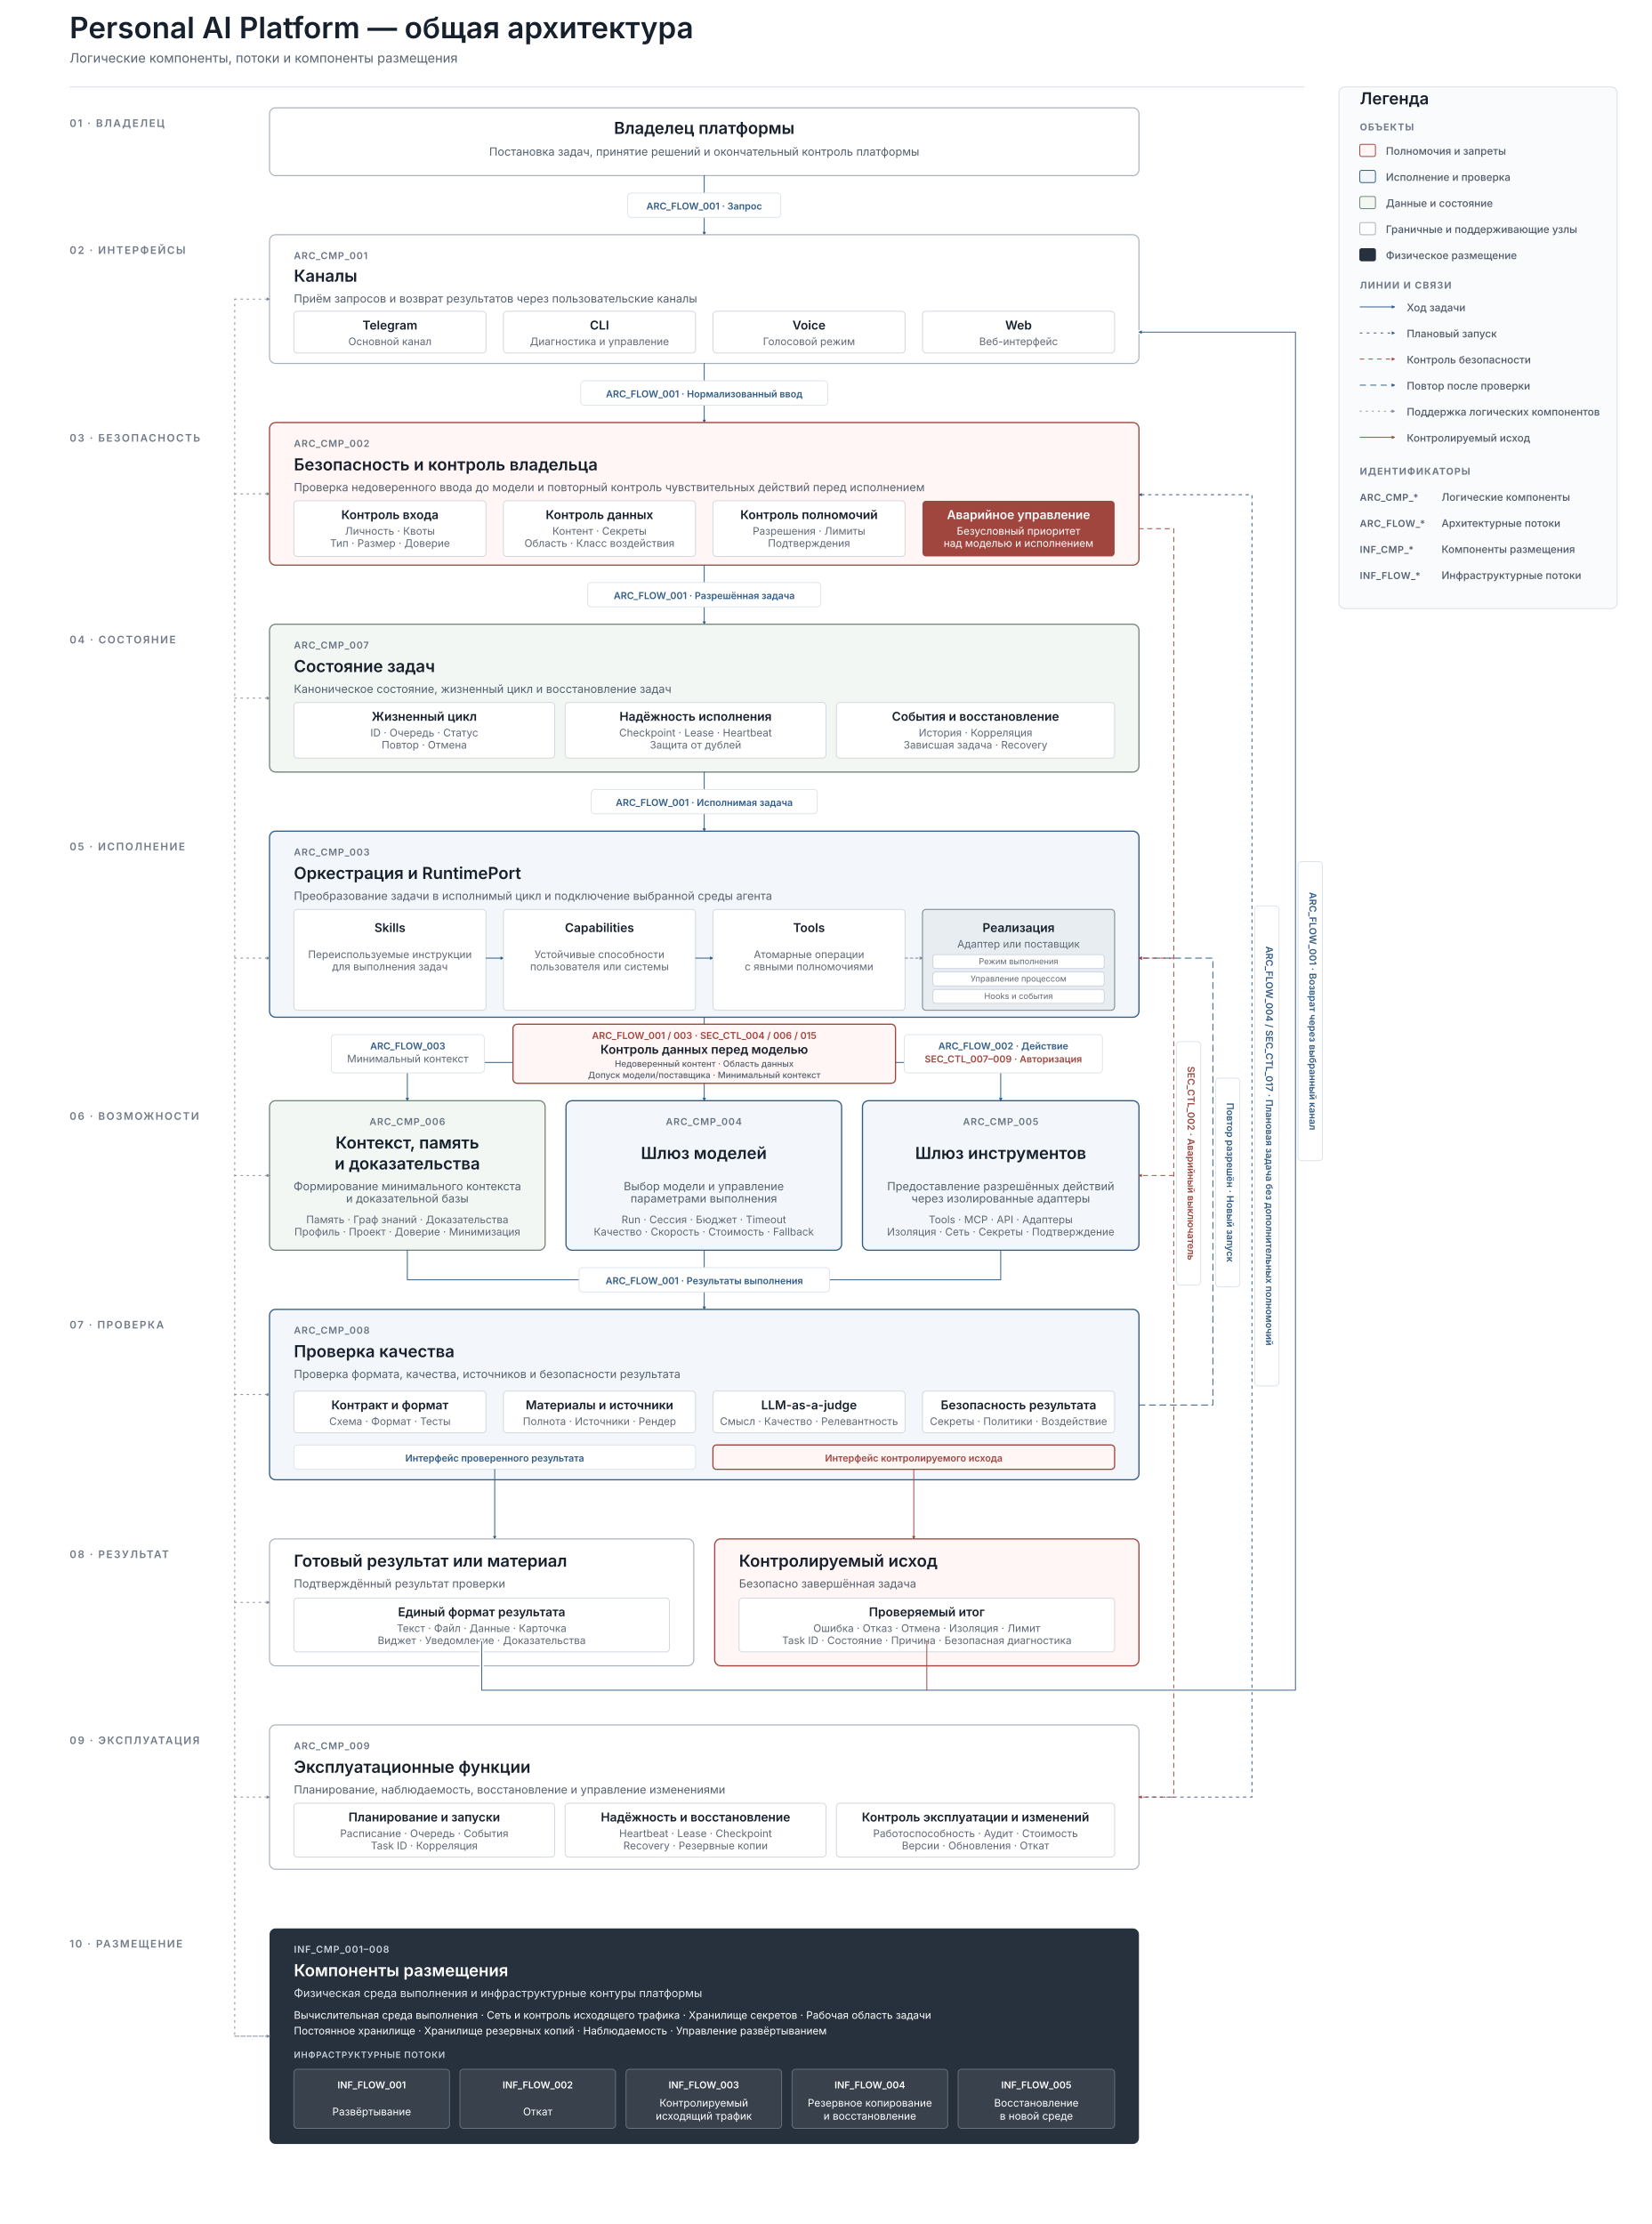
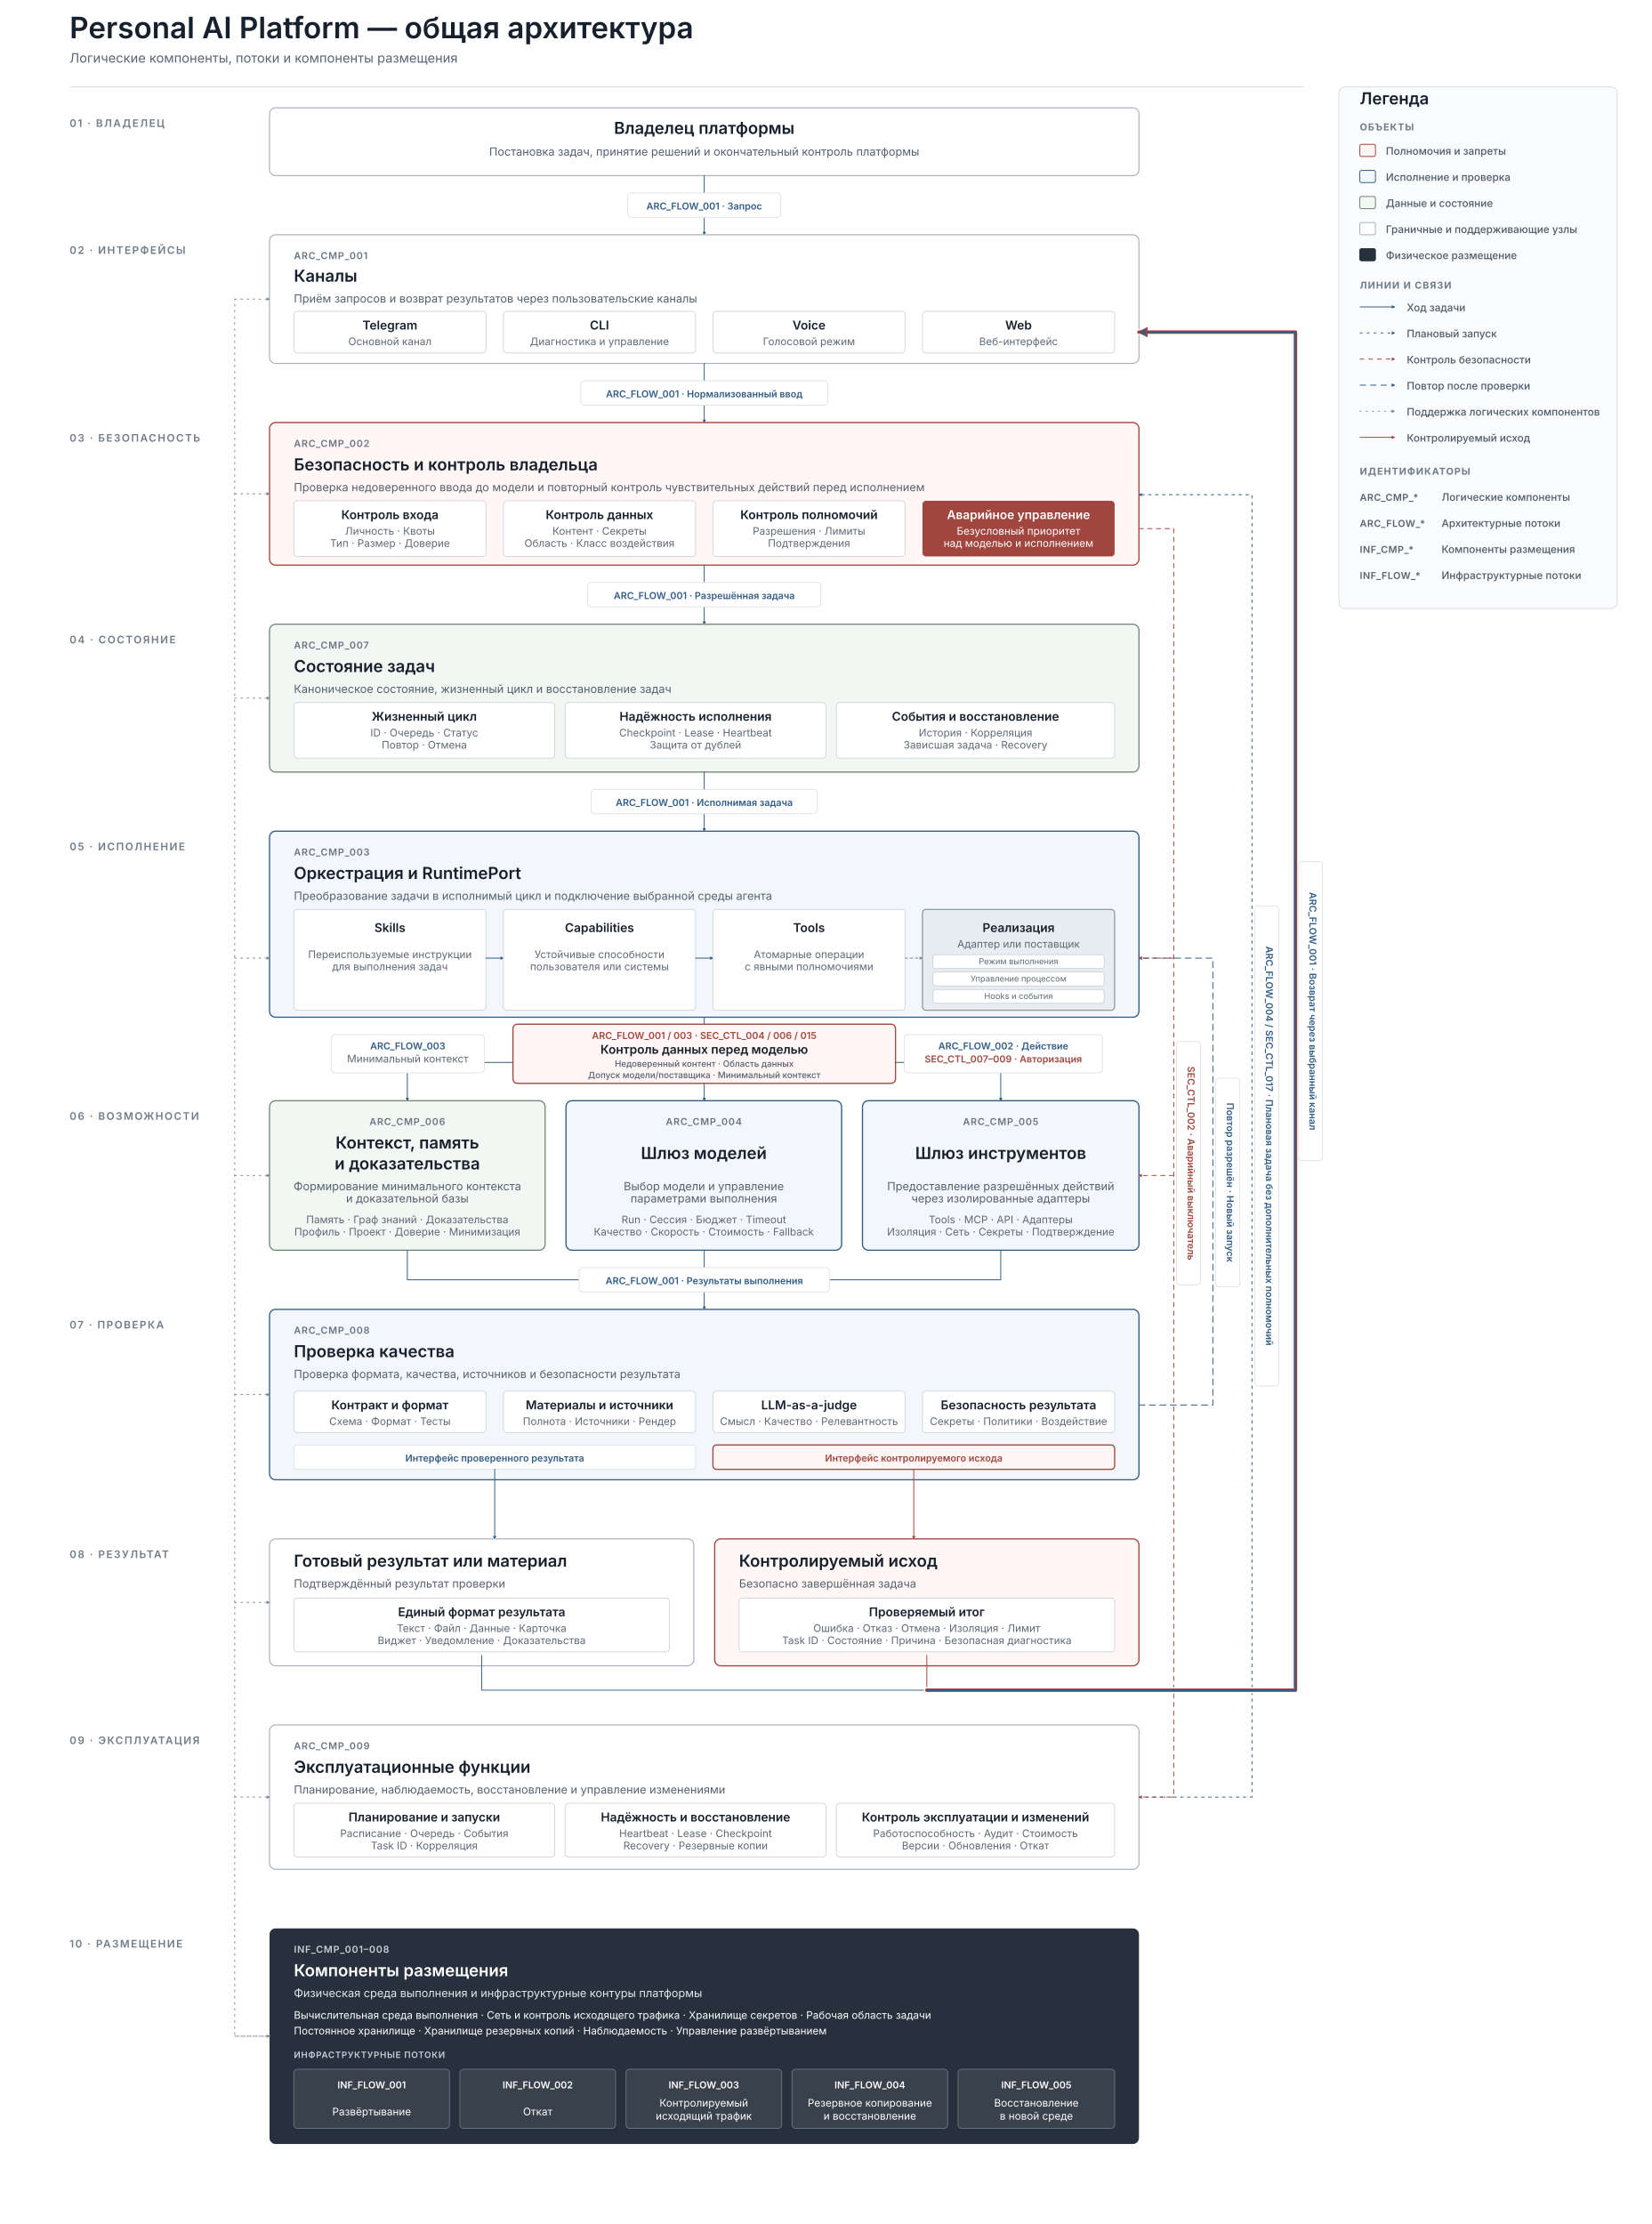
<svg xmlns="http://www.w3.org/2000/svg" width="1900" height="2558" viewBox="0 0 1900 2558" role="img" aria-labelledby="title desc">
  <defs>
    <marker id="arrow-main" viewBox="0 0 10 10" refX="8.2" refY="5" markerWidth="4" markerHeight="4" orient="auto-start-reverse">
      <path d="M0 0L10 5L0 10Z" fill="#315C88" />
    </marker>
    <marker id="arrow-control" viewBox="0 0 10 10" refX="8.2" refY="5" markerWidth="4" markerHeight="4" orient="auto-start-reverse">
      <path d="M0 0L10 5L0 10Z" fill="#A1463F" />
+     </marker>
+     <marker id="arrow-return-dual" viewBox="0 0 12 12" refX="10" refY="6" markerWidth="12" markerHeight="12" markerUnits="userSpaceOnUse" orient="auto">
+       <path d="M0 0L12 6L0 12Z" fill="#A1463F" />
+       <path d="M2.4 2.2L9.6 6L2.4 9.8Z" fill="#315C88" />
    </marker>
    <marker id="arrow-support" viewBox="0 0 10 10" refX="8.2" refY="5" markerWidth="4" markerHeight="4" orient="auto-start-reverse">
      <path d="M0 0L10 5L0 10Z" fill="#7D8895" />
    </marker>
    <marker id="arrow-infra" viewBox="0 0 10 10" refX="8.2" refY="5" markerWidth="4" markerHeight="4" orient="auto-start-reverse">
      <path d="M0 0L10 5L0 10Z" fill="#D6DEE7" />
    </marker>
    <style>
      text { font-family: Inter, "Segoe UI", Arial, sans-serif; fill: #17202D; }
      .title { font-size: 34px; font-weight: 600; }
      .subtitle { font-size: 15px; font-weight: 400; fill: #596574; }
      .legend { font-size: 12px; font-weight: 500; fill: #4E5A68; }
      .legend-id { font-size: 11px; font-weight: 600; letter-spacing: 0.5px; fill: #566271; }
      .legend-section { font-size: 11px; font-weight: 700; letter-spacing: 1px; fill: #707B89; }
      .layer-no { font-size: 12px; font-weight: 600; letter-spacing: 1.5px; fill: #707B89; }
      .component-id { font-size: 11px; font-weight: 600; letter-spacing: 0.8px; fill: #687482; }
      .component-title { font-size: 19px; font-weight: 600; }
      .component-text { font-size: 13px; font-weight: 400; fill: #53606E; }
      .small-title { font-size: 14px; font-weight: 600; }
      .small-text { font-size: 12px; font-weight: 400; fill: #5E6875; }
      .micro-text { font-size: 10.5px; font-weight: 400; fill: #5E6875; }
      .implementation-sub-text { font-size: 9.5px; font-weight: 400; fill: #5E6875; }
      .flow-text { font-size: 11px; font-weight: 600; fill: #315C88; }
      .control-flow-text { font-size: 11px; font-weight: 600; fill: #A1463F; }
      .inverse-title { font-size: 14px; font-weight: 600; fill: #FFFFFF; }
      .inverse-text { font-size: 12px; font-weight: 400; fill: #FFFFFF; }
      .infra-component-id { font-size: 11px; font-weight: 600; letter-spacing: 0.8px; fill: #C8D1DB; }
      .infra-component-title { font-size: 19px; font-weight: 600; fill: #FFFFFF; }
      .infra-component-text { font-size: 13px; font-weight: 400; fill: #E3E8EE; }
      .infra-small-text { font-size: 12px; font-weight: 400; fill: #FFFFFF; }
      .infra-chip { font-size: 11px; font-weight: 600; fill: #FFFFFF; }
      .infra-header { font-size: 10px; font-weight: 600; letter-spacing: 0.7px; fill: #C8D1DB; }
      .infra-inner-card { fill: #FFFFFF; fill-opacity: 0.08; stroke: #66717E; stroke-width: 1; }
      .main-line { fill: none; stroke: #315C88; stroke-width: 1; stroke-linecap: round; stroke-linejoin: round; marker-end: url(#arrow-main); }
      .branch-line { fill: none; stroke: #315C88; stroke-width: 1; stroke-linecap: round; stroke-linejoin: round; marker-end: url(#arrow-main); }
      .bus-line { fill: none; stroke: #315C88; stroke-width: 1; stroke-linecap: round; stroke-linejoin: round; }
      .retry-line { fill: none; stroke: #315C88; stroke-width: 1; stroke-dasharray: 7 5; stroke-linecap: round; stroke-linejoin: round; marker-end: url(#arrow-main); }
      .control-line { fill: none; stroke: #A1463F; stroke-width: 1; stroke-dasharray: 5 5; stroke-linecap: round; stroke-linejoin: round; marker-end: url(#arrow-control); }
      .control-rail { fill: none; stroke: #A1463F; stroke-width: 1; stroke-dasharray: 5 5; stroke-linecap: round; stroke-linejoin: round; }
      .failure-line { fill: none; stroke: #A1463F; stroke-width: 1; stroke-linecap: round; stroke-linejoin: round; marker-end: url(#arrow-control); }
      .scheduled-line { fill: none; stroke: #315C88; stroke-width: 1; stroke-dasharray: 3 5; stroke-linecap: round; stroke-linejoin: round; marker-end: url(#arrow-main); }
      .support-line { fill: none; stroke: #7D8895; stroke-width: 1; stroke-dasharray: 2 5; stroke-linecap: round; stroke-linejoin: round; marker-end: url(#arrow-support); }
      .support-rail { fill: none; stroke: #7D8895; stroke-width: 1; stroke-dasharray: 2 5; stroke-linecap: round; stroke-linejoin: round; }
      .neutral-card { fill: #FFFFFF; stroke: #A7B0BB; stroke-width: 1.2; }
      .control-card { fill: #FFF6F5; stroke: #A1463F; stroke-width: 1.4; }
      .execution-card { fill: #F3F7FB; stroke: #315C88; stroke-width: 1.4; }
      .data-card { fill: #F3F7F4; stroke: #6C8173; stroke-width: 1.3; }
      .inner-card { fill: #FFFFFF; stroke: #D1D7DE; stroke-width: 1; }
      .implementation-pill { fill: #E8EDF2; stroke: #7D8895; stroke-width: 1.1; }
      .implementation-sub { fill: #FFFFFF; stroke: #C3CCD5; stroke-width: 0.8; }
      .implementation-link { fill: none; stroke: #7D8895; stroke-width: 1; stroke-dasharray: 3 3; stroke-linecap: round; marker-end: url(#arrow-support); }
      .detail-panel { fill: #FAFBFC; stroke: #D7DCE2; stroke-width: 1; }
      .flow-label { fill: #FFFFFF; stroke: #D9E1E8; stroke-width: 0.9; }
      .gate-note { font-size: 10px; font-weight: 500; fill: #53606E; }
    </style>
  </defs>
  <rect width="1900" height="2558" fill="#FFFFFF" />
  <text x="80" y="44" class="title">Personal AI Platform — общая архитектура</text>
  <text x="80" y="72" class="subtitle">Логические компоненты, потоки и компоненты размещения</text>
  <line x1="80" y1="100" x2="1500" y2="100" stroke="#D7DCE2" />
  <g>
    <rect x="1540" y="100" width="320" height="600" rx="7" fill="#FAFBFC" stroke="#D7DCE2" stroke-width="1" />
    <text x="1564" y="120" class="component-title">Легенда</text>
    <text x="1564" y="150" class="legend-section">ОБЪЕКТЫ</text>
    <rect x="1564" y="166" width="18" height="14" rx="2" fill="#FFF6F5" stroke="#A1463F" />
    <text x="1594" y="178" class="legend">Полномочия и запреты</text>
    <rect x="1564" y="196" width="18" height="14" rx="2" fill="#F3F7FB" stroke="#315C88" />
    <text x="1594" y="208" class="legend">Исполнение и проверка</text>
    <rect x="1564" y="226" width="18" height="14" rx="2" fill="#F3F7F4" stroke="#6C8173" />
    <text x="1594" y="238" class="legend">Данные и состояние</text>
    <rect x="1564" y="256" width="18" height="14" rx="2" fill="#FFFFFF" stroke="#A7B0BB" />
    <text x="1594" y="268" class="legend">Граничные и поддерживающие узлы</text>
    <rect x="1564" y="286" width="18" height="14" rx="2" fill="#27313D" stroke="#27313D" />
    <text x="1594" y="298" class="legend">Физическое размещение</text>
    <text x="1564" y="332" class="legend-section">ЛИНИИ И СВЯЗИ</text>
    <line x1="1564" y1="353" x2="1604" y2="353" stroke="#315C88" stroke-width="1" marker-end="url(#arrow-main)" />
    <text x="1618" y="358" class="legend">Ход задачи</text>
    <line x1="1564" y1="383" x2="1604" y2="383" stroke="#315C88" stroke-width="1" stroke-dasharray="3 5" marker-end="url(#arrow-main)" />
    <text x="1618" y="388" class="legend">Плановый запуск</text>
    <line x1="1564" y1="413" x2="1604" y2="413" stroke="#A1463F" stroke-width="1" stroke-dasharray="5 5" marker-end="url(#arrow-control)" />
    <text x="1618" y="418" class="legend">Контроль безопасности</text>
    <line x1="1564" y1="443" x2="1604" y2="443" stroke="#315C88" stroke-width="1" stroke-dasharray="7 5" marker-end="url(#arrow-main)" />
    <text x="1618" y="448" class="legend">Повтор после проверки</text>
    <line x1="1564" y1="473" x2="1604" y2="473" stroke="#7D8895" stroke-width="1" stroke-dasharray="2 5" marker-end="url(#arrow-support)" />
    <text x="1618" y="478" class="legend">Поддержка логических компонентов</text>
    <line x1="1564" y1="503" x2="1604" y2="503" stroke="#A1463F" stroke-width="1" marker-end="url(#arrow-control)" />
    <text x="1618" y="508" class="legend">Контролируемый исход</text>
    <text x="1564" y="546" class="legend-section">ИДЕНТИФИКАТОРЫ</text>
    <text x="1564" y="576" class="legend-id">ARC_CMP_*</text>
    <text x="1658" y="576" class="legend">Логические компоненты</text>
    <text x="1564" y="606" class="legend-id">ARC_FLOW_*</text>
    <text x="1658" y="606" class="legend">Архитектурные потоки</text>
    <text x="1564" y="636" class="legend-id">INF_CMP_*</text>
    <text x="1658" y="636" class="legend">Компоненты размещения</text>
    <text x="1564" y="666" class="legend-id">INF_FLOW_*</text>
    <text x="1658" y="666" class="legend">Инфраструктурные потоки</text>
  </g>
  <g transform="translate(0 -110)">
    <g>
      <text x="80" y="256" class="layer-no">01 · ВЛАДЕЛЕЦ</text>
      <text x="80" y="402" class="layer-no">02 · ИНТЕРФЕЙСЫ</text>
      <text x="80" y="618" class="layer-no">03 · БЕЗОПАСНОСТЬ</text>
      <text x="80" y="850" class="layer-no">04 · СОСТОЯНИЕ</text>
      <text x="80" y="1088" class="layer-no">05 · ИСПОЛНЕНИЕ</text>
      <text x="80" y="1398" class="layer-no">06 · ВОЗМОЖНОСТИ</text>
      <text x="80" y="1638" class="layer-no">07 · ПРОВЕРКА</text>
      <text x="80" y="1902" class="layer-no">08 · РЕЗУЛЬТАТ</text>
      <text x="80" y="2116" class="layer-no">09 · ЭКСПЛУАТАЦИЯ</text>
      <text x="80" y="2350" class="layer-no">10 · РАЗМЕЩЕНИЕ</text>
    </g>
    <g>
      <rect x="310" y="234" width="1000" height="78" rx="7" class="neutral-card" />
      <text x="810" y="264" class="component-title" text-anchor="middle">Владелец платформы</text>
      <text x="810" y="289" class="component-text" text-anchor="middle">Постановка задач, принятие решений и окончательный контроль платформы</text>
    </g>
    <path class="main-line" d="M810 312V380" data-spec-id="ARC_FLOW_001" />
    <rect x="722" y="332" width="176" height="28" rx="4" class="flow-label" />
    <text x="810" y="351" class="flow-text" text-anchor="middle">ARC_FLOW_001 · Запрос</text>
    <g data-spec-id="ARC_CMP_001">
      <rect x="310" y="380" width="1000" height="148" rx="7" class="neutral-card" />
      <text x="338" y="408" class="component-id">ARC_CMP_001</text>
      <text x="338" y="434" class="component-title">Каналы</text>
      <text x="338" y="458" class="component-text">Приём запросов и возврат результатов через пользовательские каналы</text>
      <rect x="338" y="468" width="221" height="48" rx="4" class="inner-card" />
      <rect x="579" y="468" width="221" height="48" rx="4" class="inner-card" />
      <rect x="820" y="468" width="221" height="48" rx="4" class="inner-card" />
      <rect x="1061" y="468" width="221" height="48" rx="4" class="inner-card" />
      <text x="448.5" y="489" class="small-title" text-anchor="middle">Telegram</text>
      <text x="448.5" y="507" class="small-text" text-anchor="middle">Основной канал</text>
      <text x="689.5" y="489" class="small-title" text-anchor="middle">CLI</text>
      <text x="689.5" y="507" class="small-text" text-anchor="middle">Диагностика и управление</text>
      <text x="930.5" y="489" class="small-title" text-anchor="middle">Voice</text>
      <text x="930.5" y="507" class="small-text" text-anchor="middle">Голосовой режим</text>
      <text x="1171.5" y="489" class="small-title" text-anchor="middle">Web</text>
      <text x="1171.5" y="507" class="small-text" text-anchor="middle">Веб-интерфейс</text>
    </g>
    <path class="main-line" d="M810 528V596" />
    <rect x="668" y="548" width="284" height="28" rx="4" class="flow-label" />
    <text x="810" y="567" class="flow-text" text-anchor="middle">ARC_FLOW_001 · Нормализованный ввод</text>
    <g transform="translate(0 44)">
      <g data-spec-id="ARC_CMP_002">
        <rect x="310" y="552" width="1000" height="164" rx="7" class="control-card" />
        <text x="338" y="580" class="component-id">ARC_CMP_002</text>
        <text x="338" y="607" class="component-title">Безопасность и контроль владельца</text>
        <text x="338" y="631" class="component-text">Проверка недоверенного ввода до модели и повторный контроль чувствительных действий перед исполнением</text>
        <rect x="338" y="642" width="221" height="64" rx="4" class="inner-card" />
        <text x="448.5" y="663" class="small-title" text-anchor="middle">Контроль входа</text>
        <text x="448.5" y="681" class="small-text" text-anchor="middle">Личность · Квоты</text>
        <text x="448.5" y="695" class="small-text" text-anchor="middle">Тип · Размер · Доверие</text>
        <rect x="579" y="642" width="221" height="64" rx="4" class="inner-card" />
        <text x="689.5" y="663" class="small-title" text-anchor="middle">Контроль данных</text>
        <text x="689.5" y="681" class="small-text" text-anchor="middle">Контент · Секреты</text>
        <text x="689.5" y="695" class="small-text" text-anchor="middle">Область · Класс воздействия</text>
        <rect x="820" y="642" width="221" height="64" rx="4" class="inner-card" />
        <text x="930.5" y="663" class="small-title" text-anchor="middle">Контроль полномочий</text>
        <text x="930.5" y="681" class="small-text" text-anchor="middle">Разрешения · Лимиты</text>
        <text x="930.5" y="695" class="small-text" text-anchor="middle">Подтверждения</text>
        <rect x="1061" y="642" width="221" height="64" rx="4" fill="#A1463F" />
        <text x="1171.5" y="663" class="inverse-title" text-anchor="middle">Аварийное управление</text>
        <text x="1171.5" y="681" class="inverse-text" text-anchor="middle">Безусловный приоритет</text>
        <text x="1171.5" y="695" class="inverse-text" text-anchor="middle">над моделью и исполнением</text>
      </g>
      <path class="main-line" d="M810 716V784" />
      <rect x="676" y="736" width="268" height="28" rx="4" class="flow-label" />
      <text x="810" y="755" class="flow-text" text-anchor="middle">ARC_FLOW_001 · Разрешённая задача</text>
      <g data-spec-id="ARC_CMP_007">
        <rect x="310" y="784" width="1000" height="170" rx="7" class="data-card" />
        <text x="338" y="812" class="component-id">ARC_CMP_007</text>
        <text x="338" y="839" class="component-title">Состояние задач</text>
        <text x="338" y="863" class="component-text">Каноническое состояние, жизненный цикл и восстановление задач</text>
        <rect x="338" y="874" width="300" height="64" rx="4" class="inner-card" />
        <text x="488" y="895" class="small-title" text-anchor="middle">Жизненный цикл</text>
        <text x="488" y="913" class="small-text" text-anchor="middle">ID · Очередь · Статус</text>
        <text x="488" y="927" class="small-text" text-anchor="middle">Повтор · Отмена</text>
        <rect x="650" y="874" width="300" height="64" rx="4" class="inner-card" />
        <text x="800" y="895" class="small-title" text-anchor="middle">Надёжность исполнения</text>
        <text x="800" y="913" class="small-text" text-anchor="middle">Checkpoint · Lease · Heartbeat</text>
        <text x="800" y="927" class="small-text" text-anchor="middle">Защита от дублей</text>
        <rect x="962" y="874" width="320" height="64" rx="4" class="inner-card" />
        <text x="1122" y="895" class="small-title" text-anchor="middle">События и восстановление</text>
        <text x="1122" y="913" class="small-text" text-anchor="middle">История · Корреляция</text>
        <text x="1122" y="927" class="small-text" text-anchor="middle">Зависшая задача · Recovery</text>
      </g>
      <path class="main-line" d="M810 954V1022" />
      <rect x="680" y="974" width="260" height="28" rx="4" class="flow-label" />
      <text x="810" y="993" class="flow-text" text-anchor="middle">ARC_FLOW_001 · Исполнимая задача</text>
      <g transform="translate(0 28)" data-spec-id="ARC_CMP_003">
        <rect x="310" y="994" width="1000" height="214" rx="7" class="execution-card" />
        <text x="338" y="1022" class="component-id">ARC_CMP_003</text>
        <text x="338" y="1049" class="component-title">Оркестрация и RuntimePort</text>
        <text x="338" y="1073" class="component-text">Преобразование задачи в исполнимый цикл и подключение выбранной среды агента</text>
        <rect x="338" y="1084" width="221" height="116" rx="4" class="inner-card" />
        <text x="448.5" y="1110" class="small-title" text-anchor="middle">Skills</text>
        <text x="448.5" y="1140" class="small-text" text-anchor="middle">Переиспользуемые инструкции</text>
        <text x="448.5" y="1154" class="small-text" text-anchor="middle">для выполнения задач</text>
        <path class="branch-line" d="M559 1140H579" />
        <rect x="579" y="1084" width="221" height="116" rx="4" class="inner-card" />
        <text x="689.5" y="1110" class="small-title" text-anchor="middle">Capabilities</text>
        <text x="689.5" y="1140" class="small-text" text-anchor="middle">Устойчивые способности</text>
        <text x="689.5" y="1154" class="small-text" text-anchor="middle">пользователя или системы</text>
        <path class="branch-line" d="M800 1140H820" />
        <rect x="820" y="1084" width="221" height="116" rx="4" class="inner-card" />
        <text x="930.5" y="1110" class="small-title" text-anchor="middle">Tools</text>
        <text x="930.5" y="1140" class="small-text" text-anchor="middle">Атомарные операции</text>
        <text x="930.5" y="1154" class="small-text" text-anchor="middle">с явными полномочиями</text>
        <path class="implementation-link" d="M1041 1140H1061" />
        <rect x="1061" y="1084" width="221" height="116" rx="4" class="implementation-pill" />
        <text x="1171.5" y="1110" class="small-title" text-anchor="middle">Реализация</text>
        <text x="1171.5" y="1128" class="small-text" text-anchor="middle">Адаптер или поставщик</text>
        <rect x="1073" y="1136" width="197" height="16" rx="3" class="implementation-sub" />
        <rect x="1073" y="1156" width="197" height="16" rx="3" class="implementation-sub" />
        <rect x="1073" y="1176" width="197" height="16" rx="3" class="implementation-sub" />
        <text x="1171.5" y="1147" class="implementation-sub-text" text-anchor="middle">Режим выполнения</text>
        <text x="1171.5" y="1167" class="implementation-sub-text" text-anchor="middle">Управление процессом</text>
        <text x="1171.5" y="1187" class="implementation-sub-text" text-anchor="middle">Hooks и события</text>
      </g>
    </g>
    <g transform="translate(0 88)">
      <path class="bus-line" d="M810 1192V1244H468.5M810 1244H1151" />
      <path class="branch-line" d="M468.5 1244V1288" />
      <path class="branch-line" d="M810 1244V1288" />
      <path class="branch-line" d="M1151 1244V1288" />
      <rect x="381" y="1212" width="176" height="44" rx="4" class="flow-label" />
      <text x="469" y="1229" class="flow-text" text-anchor="middle" data-spec-id="ARC_FLOW_003">ARC_FLOW_003</text>
      <text x="469" y="1244" class="small-text" text-anchor="middle">Минимальный контекст</text>
      <g data-spec-id="SEC_CTL_004">
        <g data-spec-id="SEC_CTL_006">
          <g data-spec-id="SEC_CTL_015">
            <rect x="590" y="1200" width="440" height="68" rx="5" class="control-card" />
            <text x="810" y="1217" class="control-flow-text" text-anchor="middle">ARC_FLOW_001 / 003 · SEC_CTL_004 / 006 / 015</text>
            <text x="810" y="1234" class="small-title" text-anchor="middle">Контроль данных перед моделью</text>
            <text x="810" y="1249" class="gate-note" text-anchor="middle">Недоверенный контент · Область данных</text>
            <text x="810" y="1262" class="gate-note" text-anchor="middle">Допуск модели/поставщика · Минимальный контекст</text>
          </g>
        </g>
      </g>
      <rect x="1040" y="1212" width="228" height="44" rx="4" class="flow-label" />
      <text x="1154" y="1229" class="flow-text" text-anchor="middle" data-spec-id="ARC_FLOW_002">ARC_FLOW_002 · Действие</text>
      <g data-spec-id="SEC_CTL_007">
        <g data-spec-id="SEC_CTL_008">
          <g data-spec-id="SEC_CTL_009">
            <text x="1154" y="1244" class="control-flow-text" text-anchor="middle">SEC_CTL_007–009 · Авторизация</text>
          </g>
        </g>
      </g>
      <g data-spec-id="ARC_CMP_006">
        <rect x="310" y="1288" width="317" height="172" rx="7" class="data-card" />
        <text x="468.5" y="1316" class="component-id" text-anchor="middle">ARC_CMP_006</text>
        <text x="468.5" y="1343" class="component-title" text-anchor="middle">Контекст, память</text>
        <text x="468.5" y="1367" class="component-title" text-anchor="middle">и доказательства</text>
        <text x="468.5" y="1391" class="component-text" text-anchor="middle">Формирование минимального контекста</text>
        <text x="468.5" y="1405" class="component-text" text-anchor="middle">и доказательной базы</text>
        <text x="468.5" y="1429" class="small-text" text-anchor="middle">Память · Граф знаний · Доказательства</text>
        <text x="468.5" y="1443" class="small-text" text-anchor="middle">Профиль · Проект · Доверие · Минимизация</text>
      </g>
      <g data-spec-id="ARC_CMP_004">
        <rect x="651" y="1288" width="317" height="172" rx="7" class="execution-card" />
        <text x="809.5" y="1316" class="component-id" text-anchor="middle">ARC_CMP_004</text>
        <text x="809.5" y="1355" class="component-title" text-anchor="middle">Шлюз моделей</text>
        <text x="809.5" y="1391" class="component-text" text-anchor="middle">Выбор модели и управление</text>
        <text x="809.5" y="1405" class="component-text" text-anchor="middle">параметрами выполнения</text>
        <text x="809.5" y="1429" class="small-text" text-anchor="middle">Run · Сессия · Бюджет · Timeout</text>
        <text x="809.5" y="1443" class="small-text" text-anchor="middle">Качество · Скорость · Стоимость · Fallback</text>
      </g>
      <g data-spec-id="ARC_CMP_005">
        <rect x="992" y="1288" width="318" height="172" rx="7" class="execution-card" />
        <text x="1151" y="1316" class="component-id" text-anchor="middle">ARC_CMP_005</text>
        <text x="1151" y="1355" class="component-title" text-anchor="middle">Шлюз инструментов</text>
        <text x="1151" y="1391" class="component-text" text-anchor="middle">Предоставление разрешённых действий</text>
        <text x="1151" y="1405" class="component-text" text-anchor="middle">через изолированные адаптеры</text>
        <text x="1151" y="1429" class="small-text" text-anchor="middle">Tools · MCP · API · Адаптеры</text>
        <text x="1151" y="1443" class="small-text" text-anchor="middle">Изоляция · Сеть · Секреты · Подтверждение</text>
      </g>
      <g transform="translate(0 -76)">
        <path class="bus-line" d="M468.5 1536V1570H1151M810 1536V1570M1151 1536V1570" />
        <path class="branch-line" d="M810 1570V1604" />
        <rect x="666" y="1556" width="288" height="28" rx="4" class="flow-label" />
        <text x="810" y="1575" class="flow-text" text-anchor="middle">ARC_FLOW_001 · Результаты выполнения</text>
        <g data-spec-id="ARC_CMP_008">
          <rect x="310" y="1604" width="1000" height="196" rx="7" class="execution-card" />
          <text x="338" y="1632" class="component-id">ARC_CMP_008</text>
          <text x="338" y="1659" class="component-title">Проверка качества</text>
          <text x="338" y="1683" class="component-text">Проверка формата, качества, источников и безопасности результата</text>
          <rect x="338" y="1698" width="221" height="48" rx="4" class="inner-card" />
          <text x="448.5" y="1719" class="small-title" text-anchor="middle">Контракт и формат</text>
          <text x="448.5" y="1737" class="small-text" text-anchor="middle">Схема · Формат · Тесты</text>
          <rect x="579" y="1698" width="221" height="48" rx="4" class="inner-card" />
          <text x="689.5" y="1719" class="small-title" text-anchor="middle">Материалы и источники</text>
          <text x="689.5" y="1737" class="small-text" text-anchor="middle">Полнота · Источники · Рендер</text>
          <rect x="820" y="1698" width="221" height="48" rx="4" class="inner-card" />
          <text x="930.5" y="1719" class="small-title" text-anchor="middle">LLM-as-a-judge</text>
          <text x="930.5" y="1737" class="small-text" text-anchor="middle">Смысл · Качество · Релевантность</text>
          <rect x="1061" y="1698" width="221" height="48" rx="4" class="inner-card" />
          <text x="1171.5" y="1719" class="small-title" text-anchor="middle">Безопасность результата</text>
          <text x="1171.5" y="1737" class="small-text" text-anchor="middle">Секреты · Политики · Воздействие</text>
          <rect x="338" y="1760" width="462" height="28" rx="4" class="flow-label" />
          <text x="569" y="1779" class="flow-text" text-anchor="middle">Интерфейс проверенного результата</text>
          <rect x="820" y="1760" width="462" height="28" rx="4" class="control-card" />
          <text x="1051" y="1779" class="control-flow-text" text-anchor="middle">Интерфейс контролируемого исхода</text>
        </g>
        <path class="main-line" d="M569 1788V1868" />
        <path class="failure-line" d="M1051 1788V1868" />
        <path class="retry-line" d="M1310 1714H1395V1200H1310" />
        <g transform="translate(1412 1458) rotate(90)">
          <rect x="-120" y="-14" width="240" height="28" rx="4" class="flow-label" />
          <text x="0" y="1" class="flow-text" text-anchor="middle">Повтор разрешён · Новый запуск</text>
        </g>
        <g transform="translate(0 32)">
          <g>
            <rect x="310" y="1836" width="488" height="146" rx="7" class="neutral-card" />
            <text x="338" y="1868" class="component-title">Готовый результат или материал</text>
            <text x="338" y="1892" class="component-text">Подтверждённый результат проверки</text>
            <rect x="338" y="1904" width="432" height="62" rx="4" class="inner-card" />
            <text x="554" y="1925" class="small-title" text-anchor="middle">Единый формат результата</text>
            <text x="554" y="1943" class="small-text" text-anchor="middle">Текст · Файл · Данные · Карточка</text>
            <text x="554" y="1957" class="small-text" text-anchor="middle">Виджет · Уведомление · Доказательства</text>
          </g>
          <g>
            <rect x="822" y="1836" width="488" height="146" rx="7" class="control-card" />
            <text x="850" y="1868" class="component-title">Контролируемый исход</text>
            <text x="850" y="1892" class="component-text">Безопасно завершённая задача</text>
            <rect x="850" y="1904" width="432" height="62" rx="4" class="inner-card" />
            <text x="1066" y="1925" class="small-title" text-anchor="middle">Проверяемый итог</text>
            <text x="1066" y="1943" class="small-text" text-anchor="middle">Ошибка · Отказ · Отмена · Изоляция · Лимит</text>
            <text x="1066" y="1957" class="small-text" text-anchor="middle">Task ID · Состояние · Причина · Безопасная диагностика</text>
          </g>
        </g>
        <g transform="translate(0 24)">
          <g data-spec-id="ARC_CMP_009">
            <rect x="310" y="2058" width="1000" height="166" rx="7" class="neutral-card" />
            <text x="338" y="2086" class="component-id">ARC_CMP_009</text>
            <text x="338" y="2113" class="component-title">Эксплуатационные функции</text>
            <text x="338" y="2137" class="component-text">Планирование, наблюдаемость, восстановление и управление изменениями</text>
            <rect x="338" y="2148" width="300" height="62" rx="4" class="inner-card" />
            <text x="488" y="2169" class="small-title" text-anchor="middle">Планирование и запуски</text>
            <text x="488" y="2187" class="small-text" text-anchor="middle">Расписание · Очередь · События</text>
            <text x="488" y="2201" class="small-text" text-anchor="middle">Task ID · Корреляция</text>
            <rect x="650" y="2148" width="300" height="62" rx="4" class="inner-card" />
            <text x="800" y="2169" class="small-title" text-anchor="middle">Надёжность и восстановление</text>
            <text x="800" y="2187" class="small-text" text-anchor="middle">Heartbeat · Lease · Checkpoint</text>
            <text x="800" y="2201" class="small-text" text-anchor="middle">Recovery · Резервные копии</text>
            <rect x="962" y="2148" width="320" height="62" rx="4" class="inner-card" />
            <text x="1122" y="2169" class="small-title" text-anchor="middle">Контроль эксплуатации и изменений</text>
            <text x="1122" y="2187" class="small-text" text-anchor="middle">Работоспособность · Аудит · Стоимость</text>
            <text x="1122" y="2201" class="small-text" text-anchor="middle">Версии · Обновления · Откат</text>
          </g>
          <g transform="translate(0 52)">
            <rect x="310" y="2240" width="1000" height="248" rx="7" fill="#27313D" />
            <text x="338" y="2268" class="infra-component-id">INF_CMP_001–008</text>
            <text x="338" y="2295" class="infra-component-title">Компоненты размещения</text>
            <text x="338" y="2319" class="infra-component-text">Физическая среда выполнения и инфраструктурные контуры платформы</text>
            <text x="338" y="2344" class="infra-small-text">
              <tspan data-spec-id="INF_CMP_001">Вычислительная среда выполнения</tspan> · <tspan data-spec-id="INF_CMP_002">Сеть и контроль исходящего трафика</tspan> · <tspan data-spec-id="INF_CMP_003">Хранилище секретов</tspan> · <tspan data-spec-id="INF_CMP_004">Рабочая область задачи</tspan>
            </text>
            <text x="338" y="2362" class="infra-small-text">
              <tspan data-spec-id="INF_CMP_005">Постоянное хранилище</tspan> · <tspan data-spec-id="INF_CMP_006">Хранилище резервных копий</tspan> · <tspan data-spec-id="INF_CMP_007">Наблюдаемость</tspan> · <tspan data-spec-id="INF_CMP_008">Управление развёртыванием</tspan>
            </text>
            <text x="338" y="2389" class="infra-header">ИНФРАСТРУКТУРНЫЕ ПОТОКИ</text>
            <rect x="338" y="2402" width="179" height="68" rx="4" class="infra-inner-card" />
            <rect x="529" y="2402" width="179" height="68" rx="4" class="infra-inner-card" />
            <rect x="720" y="2402" width="179" height="68" rx="4" class="infra-inner-card" />
            <rect x="911" y="2402" width="179" height="68" rx="4" class="infra-inner-card" />
            <rect x="1102" y="2402" width="180" height="68" rx="4" class="infra-inner-card" />
            <text x="427.5" y="2424" class="infra-chip" text-anchor="middle" data-spec-id="INF_FLOW_001">INF_FLOW_001</text>
            <text x="427.5" y="2455" class="infra-small-text" text-anchor="middle">Развёртывание</text>
            <text x="618.5" y="2424" class="infra-chip" text-anchor="middle" data-spec-id="INF_FLOW_002">INF_FLOW_002</text>
            <text x="618.5" y="2455" class="infra-small-text" text-anchor="middle">Откат</text>
            <text x="809.5" y="2424" class="infra-chip" text-anchor="middle" data-spec-id="INF_FLOW_003">INF_FLOW_003</text>
            <text x="809.5" y="2445" class="infra-small-text" text-anchor="middle">Контролируемый</text>
            <text x="809.5" y="2460" class="infra-small-text" text-anchor="middle">исходящий трафик</text>
            <text x="1000.5" y="2424" class="infra-chip" text-anchor="middle" data-spec-id="INF_FLOW_004">INF_FLOW_004</text>
            <text x="1000.5" y="2445" class="infra-small-text" text-anchor="middle">Резервное копирование</text>
            <text x="1000.5" y="2460" class="infra-small-text" text-anchor="middle">и восстановление</text>
            <text x="1192" y="2424" class="infra-chip" text-anchor="middle" data-spec-id="INF_FLOW_005">INF_FLOW_005</text>
            <text x="1192" y="2445" class="infra-small-text" text-anchor="middle">Восстановление</text>
            <text x="1192" y="2460" class="infra-small-text" text-anchor="middle">в новой среде</text>
          </g>
        </g>
      </g>
    </g>
    <path class="support-rail" d="M310 2452H270V454" />
    <path class="support-line" d="M270 454H310" />
    <path class="support-line" d="M270 678H310" />
    <path class="support-line" d="M270 913H310" />
    <path class="support-line" d="M270 1212H310" />
    <path class="support-line" d="M270 1462H310" />
    <path class="support-line" d="M270 1714H310" />
    <path class="support-line" d="M270 1953H310" />
    <path class="support-line" d="M270 2177H310" />
    <path class="support-line" d="M270 2452H310" />
    <path class="scheduled-line" d="M1310 2177H1440V679H1310" data-spec-id="ARC_FLOW_004" />
    <g transform="translate(1457 1428) rotate(90)" data-spec-id="SEC_CTL_017">
      <rect x="-276" y="-14" width="552" height="28" rx="4" class="flow-label" />
      <text x="0" y="1" class="flow-text" text-anchor="middle">ARC_FLOW_004 / SEC_CTL_017 · Плановая задача без дополнительных полномочий</text>
    </g>
    <path class="control-rail" d="M1310 718H1350V2177" />
    <path class="control-line" d="M1350 1212H1310" />
    <path class="control-line" d="M1350 1462H1310" />
    <path class="control-line" d="M1350 2177H1310" />
    <g transform="translate(1367 1448) rotate(90)" data-spec-id="SEC_CTL_002">
      <rect x="-140" y="-14" width="280" height="28" rx="4" class="flow-label" />
      <text x="0" y="1" class="control-flow-text" text-anchor="middle">SEC_CTL_002 · Аварийный выключатель</text>
    </g>
-     <path d="M554 1998V2054H1490V492H1310" fill="none" stroke="#FFFFFF" stroke-width="4.5" stroke-linecap="round" stroke-linejoin="round" />
-     <path class="main-line" d="M554 1998V2054H1490V492H1310" />
-     <path d="M1066 1998V2054" fill="none" stroke="#A1463F" stroke-width="1" stroke-linecap="round" />
+     <path d="M554 2014V2054H1066" fill="none" stroke="#315C88" stroke-width="1" stroke-linecap="round" stroke-linejoin="round" />
+     <path d="M1066 2014V2054" fill="none" stroke="#A1463F" stroke-width="1" stroke-linecap="round" />
+     <path d="M1066 2054H1490V492H1310" fill="none" stroke="#FFFFFF" stroke-width="7" stroke-linecap="round" stroke-linejoin="round" />
+     <path d="M1066 2054H1490V492H1310" fill="none" stroke="#A1463F" stroke-width="4" stroke-linecap="round" stroke-linejoin="round" />
+     <path d="M1066 2054H1490V492H1310" fill="none" stroke="#315C88" stroke-width="2" stroke-linecap="round" stroke-linejoin="round" marker-end="url(#arrow-return-dual)" />
    <g transform="translate(1507 1273) rotate(90)">
      <rect x="-172" y="-14" width="344" height="28" rx="4" class="flow-label" />
      <text x="0" y="1" class="flow-text" text-anchor="middle">ARC_FLOW_001 · Возврат через выбранный канал</text>
    </g>
  </g>
</svg>
